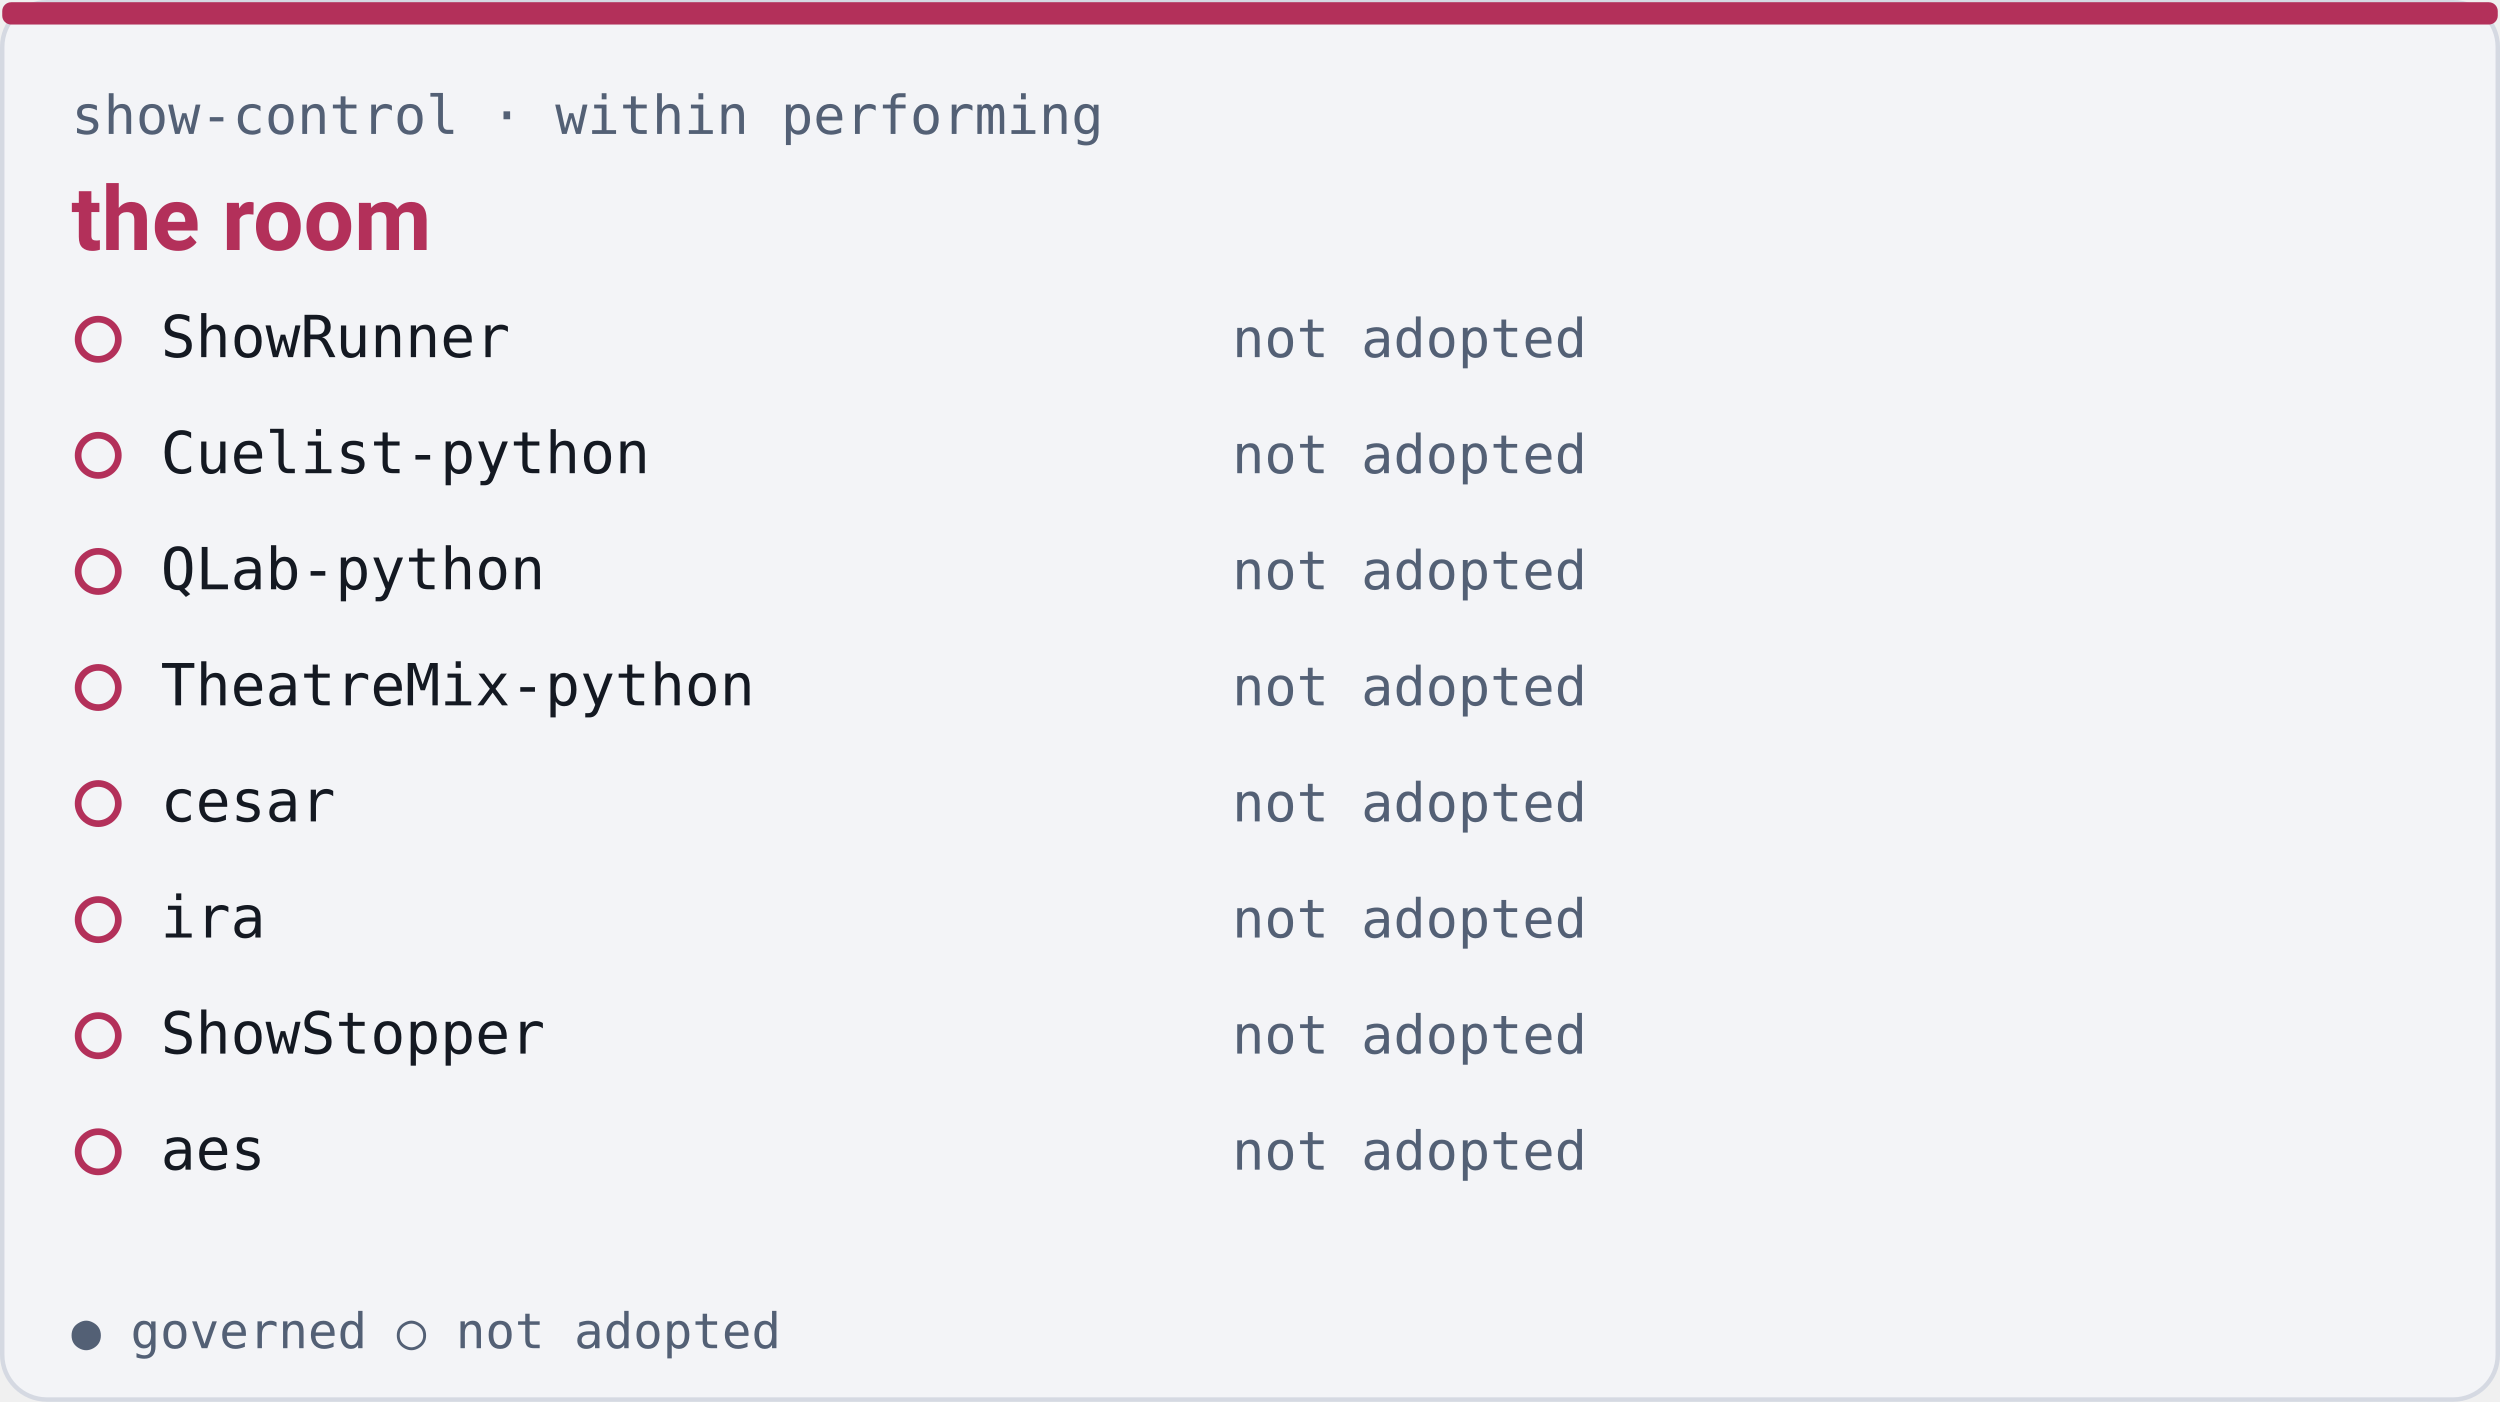
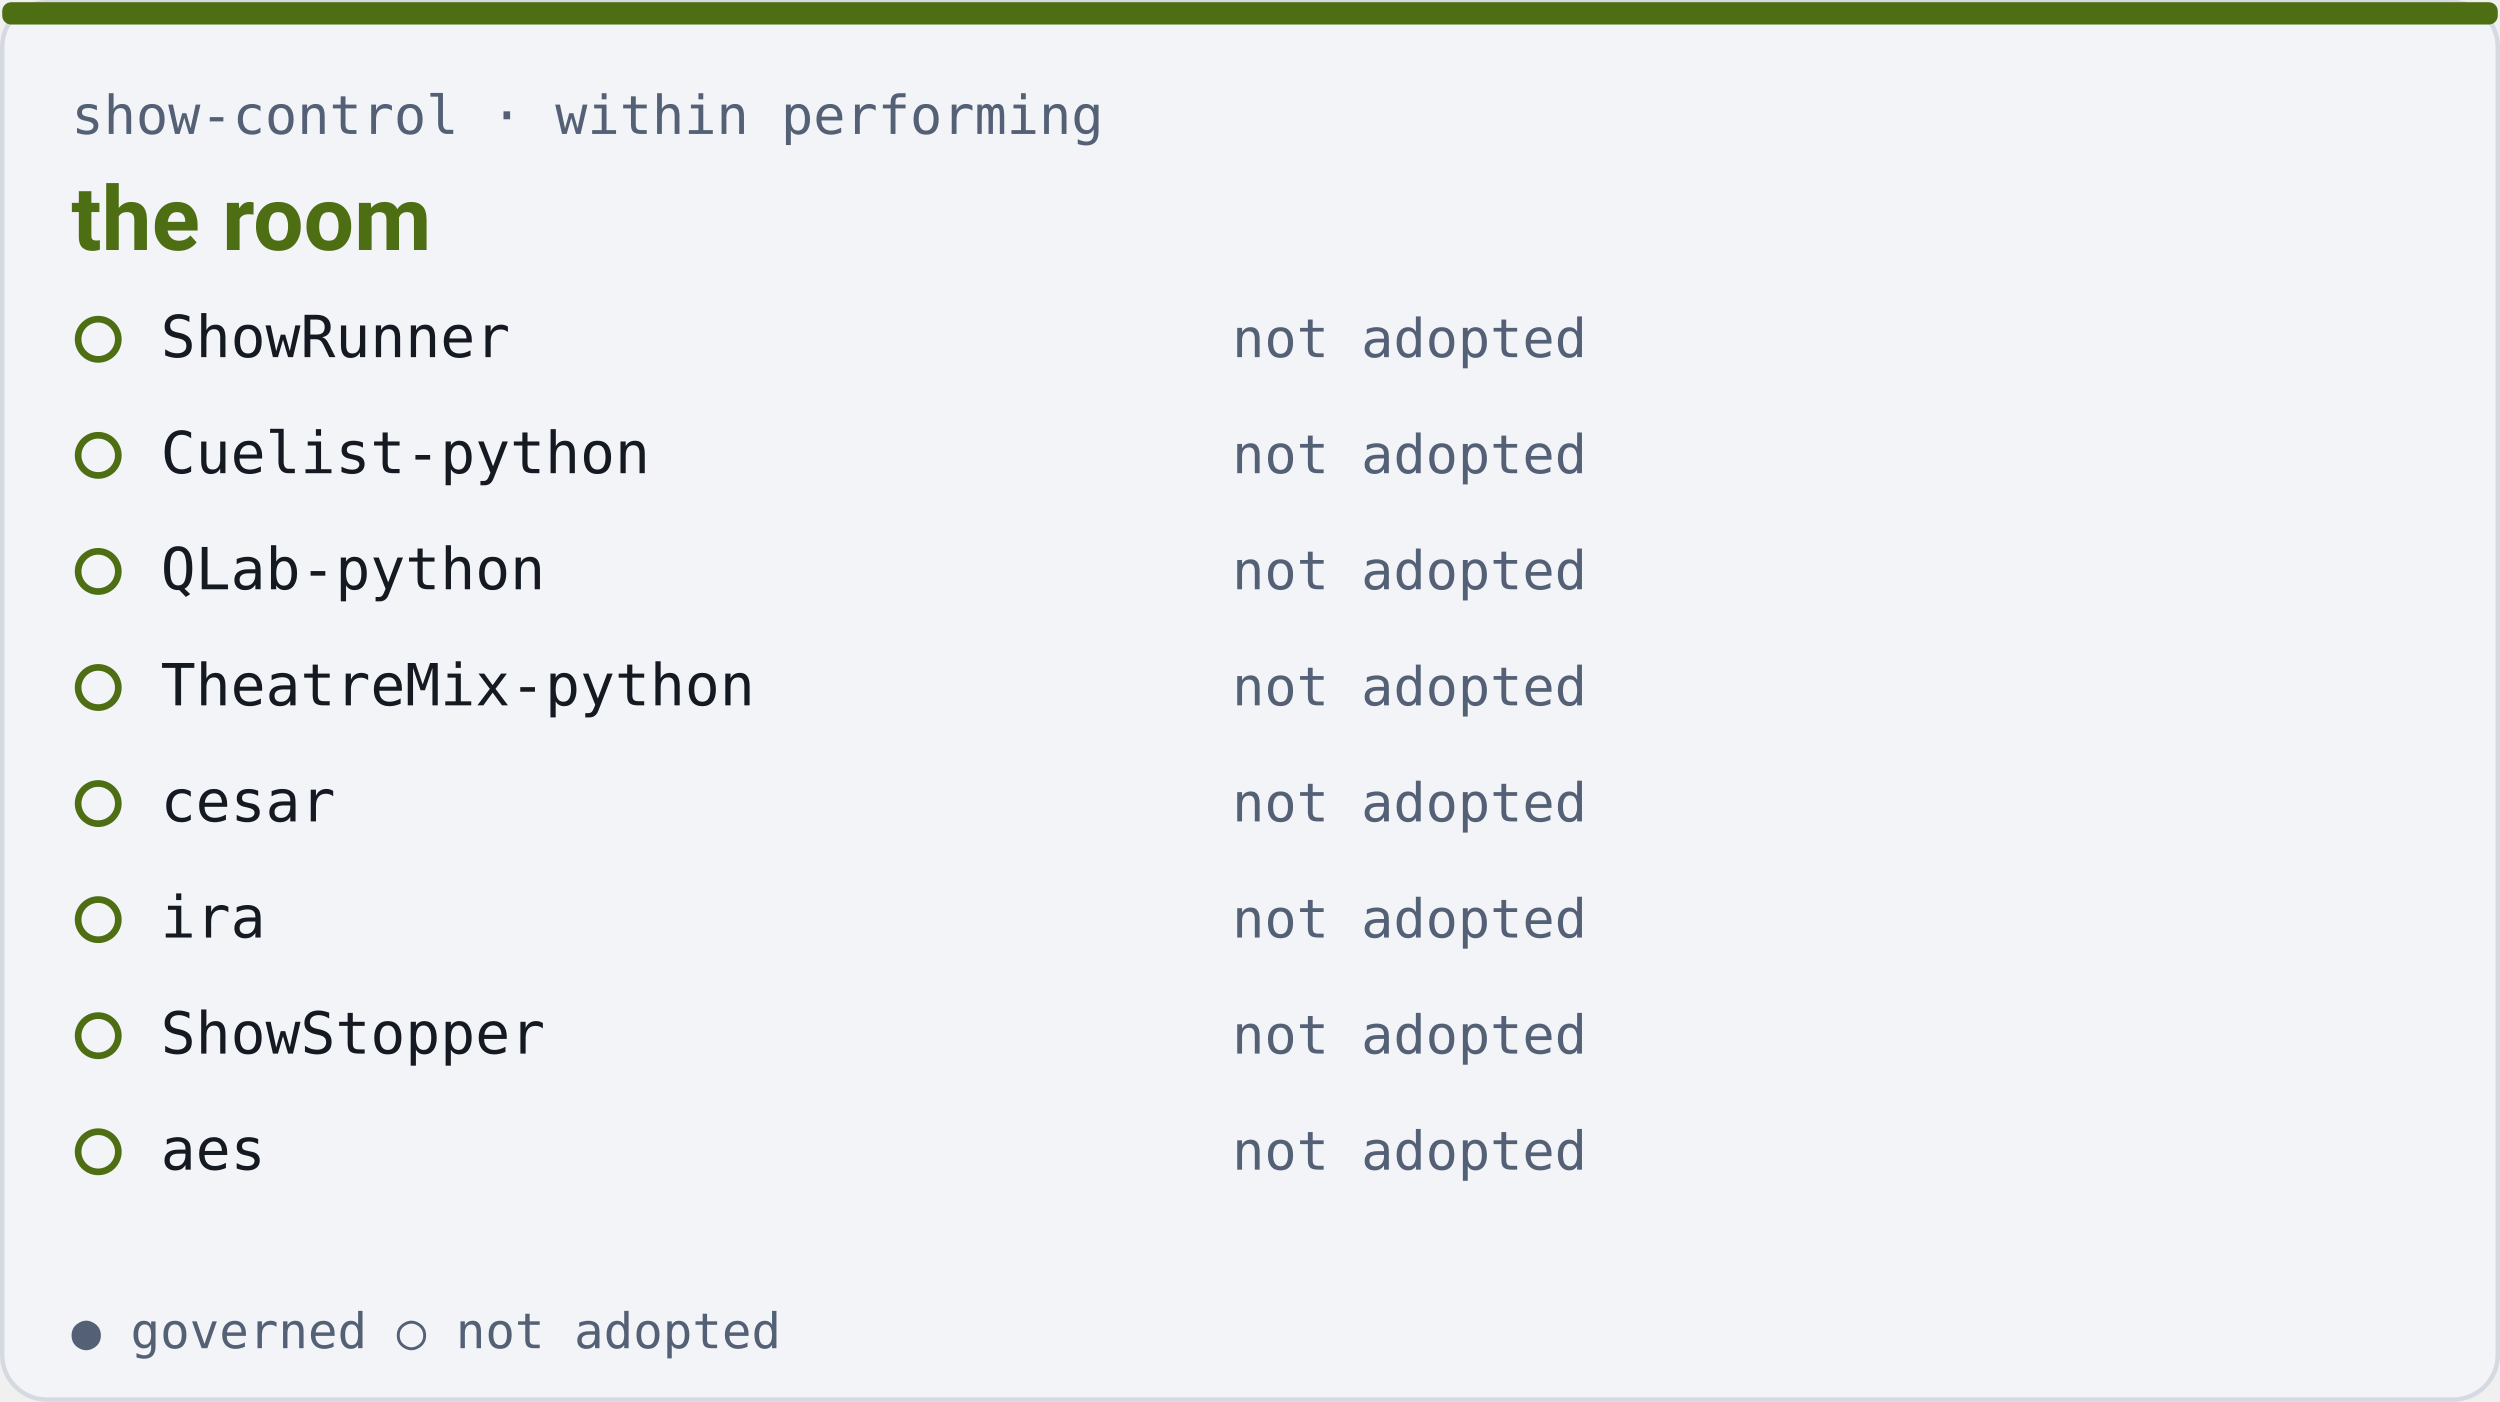
<svg xmlns="http://www.w3.org/2000/svg" width="560" height="314" viewBox="0 0 560 314" role="img" aria-label="the show-control family and its members">
-   <style>text{font-family:'IBM Plex Sans',system-ui,-apple-system,'Segoe UI',Roboto,sans-serif}.mono{font-family:'IBM Plex Mono',ui-monospace,'Cascadia Mono',Consolas,monospace}text{fill:#141922}.muted{fill:#536075}.panel{fill:#f3f4f7;stroke:#d5d9e2}.card{fill:#ffffff;stroke:#d5d9e2}.track{fill:#e8eaf0}.c-show-control{fill:#b3305a}.s-show-control{stroke:#b3305a}@media (prefers-color-scheme: dark){text{fill:#e7eaf1}.muted{fill:#9ba5b7}.panel{fill:#0d1118;stroke:#283143}.card{fill:#151b25;stroke:#283143}.track{fill:#1c2331}.c-show-control{fill:#f0708f}.s-show-control{stroke:#f0708f}}</style>
+   <style>text{font-family:'IBM Plex Sans',system-ui,-apple-system,'Segoe UI',Roboto,sans-serif}.mono{font-family:'IBM Plex Mono',ui-monospace,'Cascadia Mono',Consolas,monospace}text{fill:#141922}.muted{fill:#536075}.panel{fill:#f3f4f7;stroke:#d5d9e2}.card{fill:#ffffff;stroke:#d5d9e2}.track{fill:#e8eaf0}.c-show-control{fill:#4d6e12}.s-show-control{stroke:#4d6e12}@media (prefers-color-scheme: dark){text{fill:#e7eaf1}.muted{fill:#9ba5b7}.panel{fill:#0d1118;stroke:#283143}.card{fill:#151b25;stroke:#283143}.track{fill:#1c2331}.c-show-control{fill:#a9d05c}.s-show-control{stroke:#a9d05c}}</style>
  <rect class="panel" x="0.5" y="0.5" width="559" height="313" rx="10" />
  <rect class="c-show-control" x="0.5" y="0.5" width="559" height="5" rx="2" />
  <text class="mono muted" x="16" y="30" font-size="12">show-control · within performing</text>
  <text class="c-show-control" x="16" y="56" font-size="20" font-weight="700">the room</text>
  <circle class="s-show-control" cx="22" cy="76" r="4.5" fill="none" stroke-width="1.5" />
  <text class="mono" x="36" y="80" font-size="13">ShowRunner</text>
  <text class="mono muted" x="276" y="80" font-size="12">not adopted</text>
  <circle class="s-show-control" cx="22" cy="102" r="4.5" fill="none" stroke-width="1.5" />
  <text class="mono" x="36" y="106" font-size="13">Cuelist-python</text>
  <text class="mono muted" x="276" y="106" font-size="12">not adopted</text>
  <circle class="s-show-control" cx="22" cy="128" r="4.5" fill="none" stroke-width="1.5" />
  <text class="mono" x="36" y="132" font-size="13">QLab-python</text>
  <text class="mono muted" x="276" y="132" font-size="12">not adopted</text>
  <circle class="s-show-control" cx="22" cy="154" r="4.5" fill="none" stroke-width="1.5" />
  <text class="mono" x="36" y="158" font-size="13">TheatreMix-python</text>
  <text class="mono muted" x="276" y="158" font-size="12">not adopted</text>
  <circle class="s-show-control" cx="22" cy="180" r="4.5" fill="none" stroke-width="1.5" />
  <text class="mono" x="36" y="184" font-size="13">cesar</text>
  <text class="mono muted" x="276" y="184" font-size="12">not adopted</text>
  <circle class="s-show-control" cx="22" cy="206" r="4.5" fill="none" stroke-width="1.5" />
  <text class="mono" x="36" y="210" font-size="13">ira</text>
  <text class="mono muted" x="276" y="210" font-size="12">not adopted</text>
  <circle class="s-show-control" cx="22" cy="232" r="4.5" fill="none" stroke-width="1.5" />
  <text class="mono" x="36" y="236" font-size="13">ShowStopper</text>
  <text class="mono muted" x="276" y="236" font-size="12">not adopted</text>
  <circle class="s-show-control" cx="22" cy="258" r="4.5" fill="none" stroke-width="1.5" />
  <text class="mono" x="36" y="262" font-size="13">aes</text>
  <text class="mono muted" x="276" y="262" font-size="12">not adopted</text>
  <text class="mono muted" x="16" y="302" font-size="11">● governed   ○ not adopted</text>
</svg>
